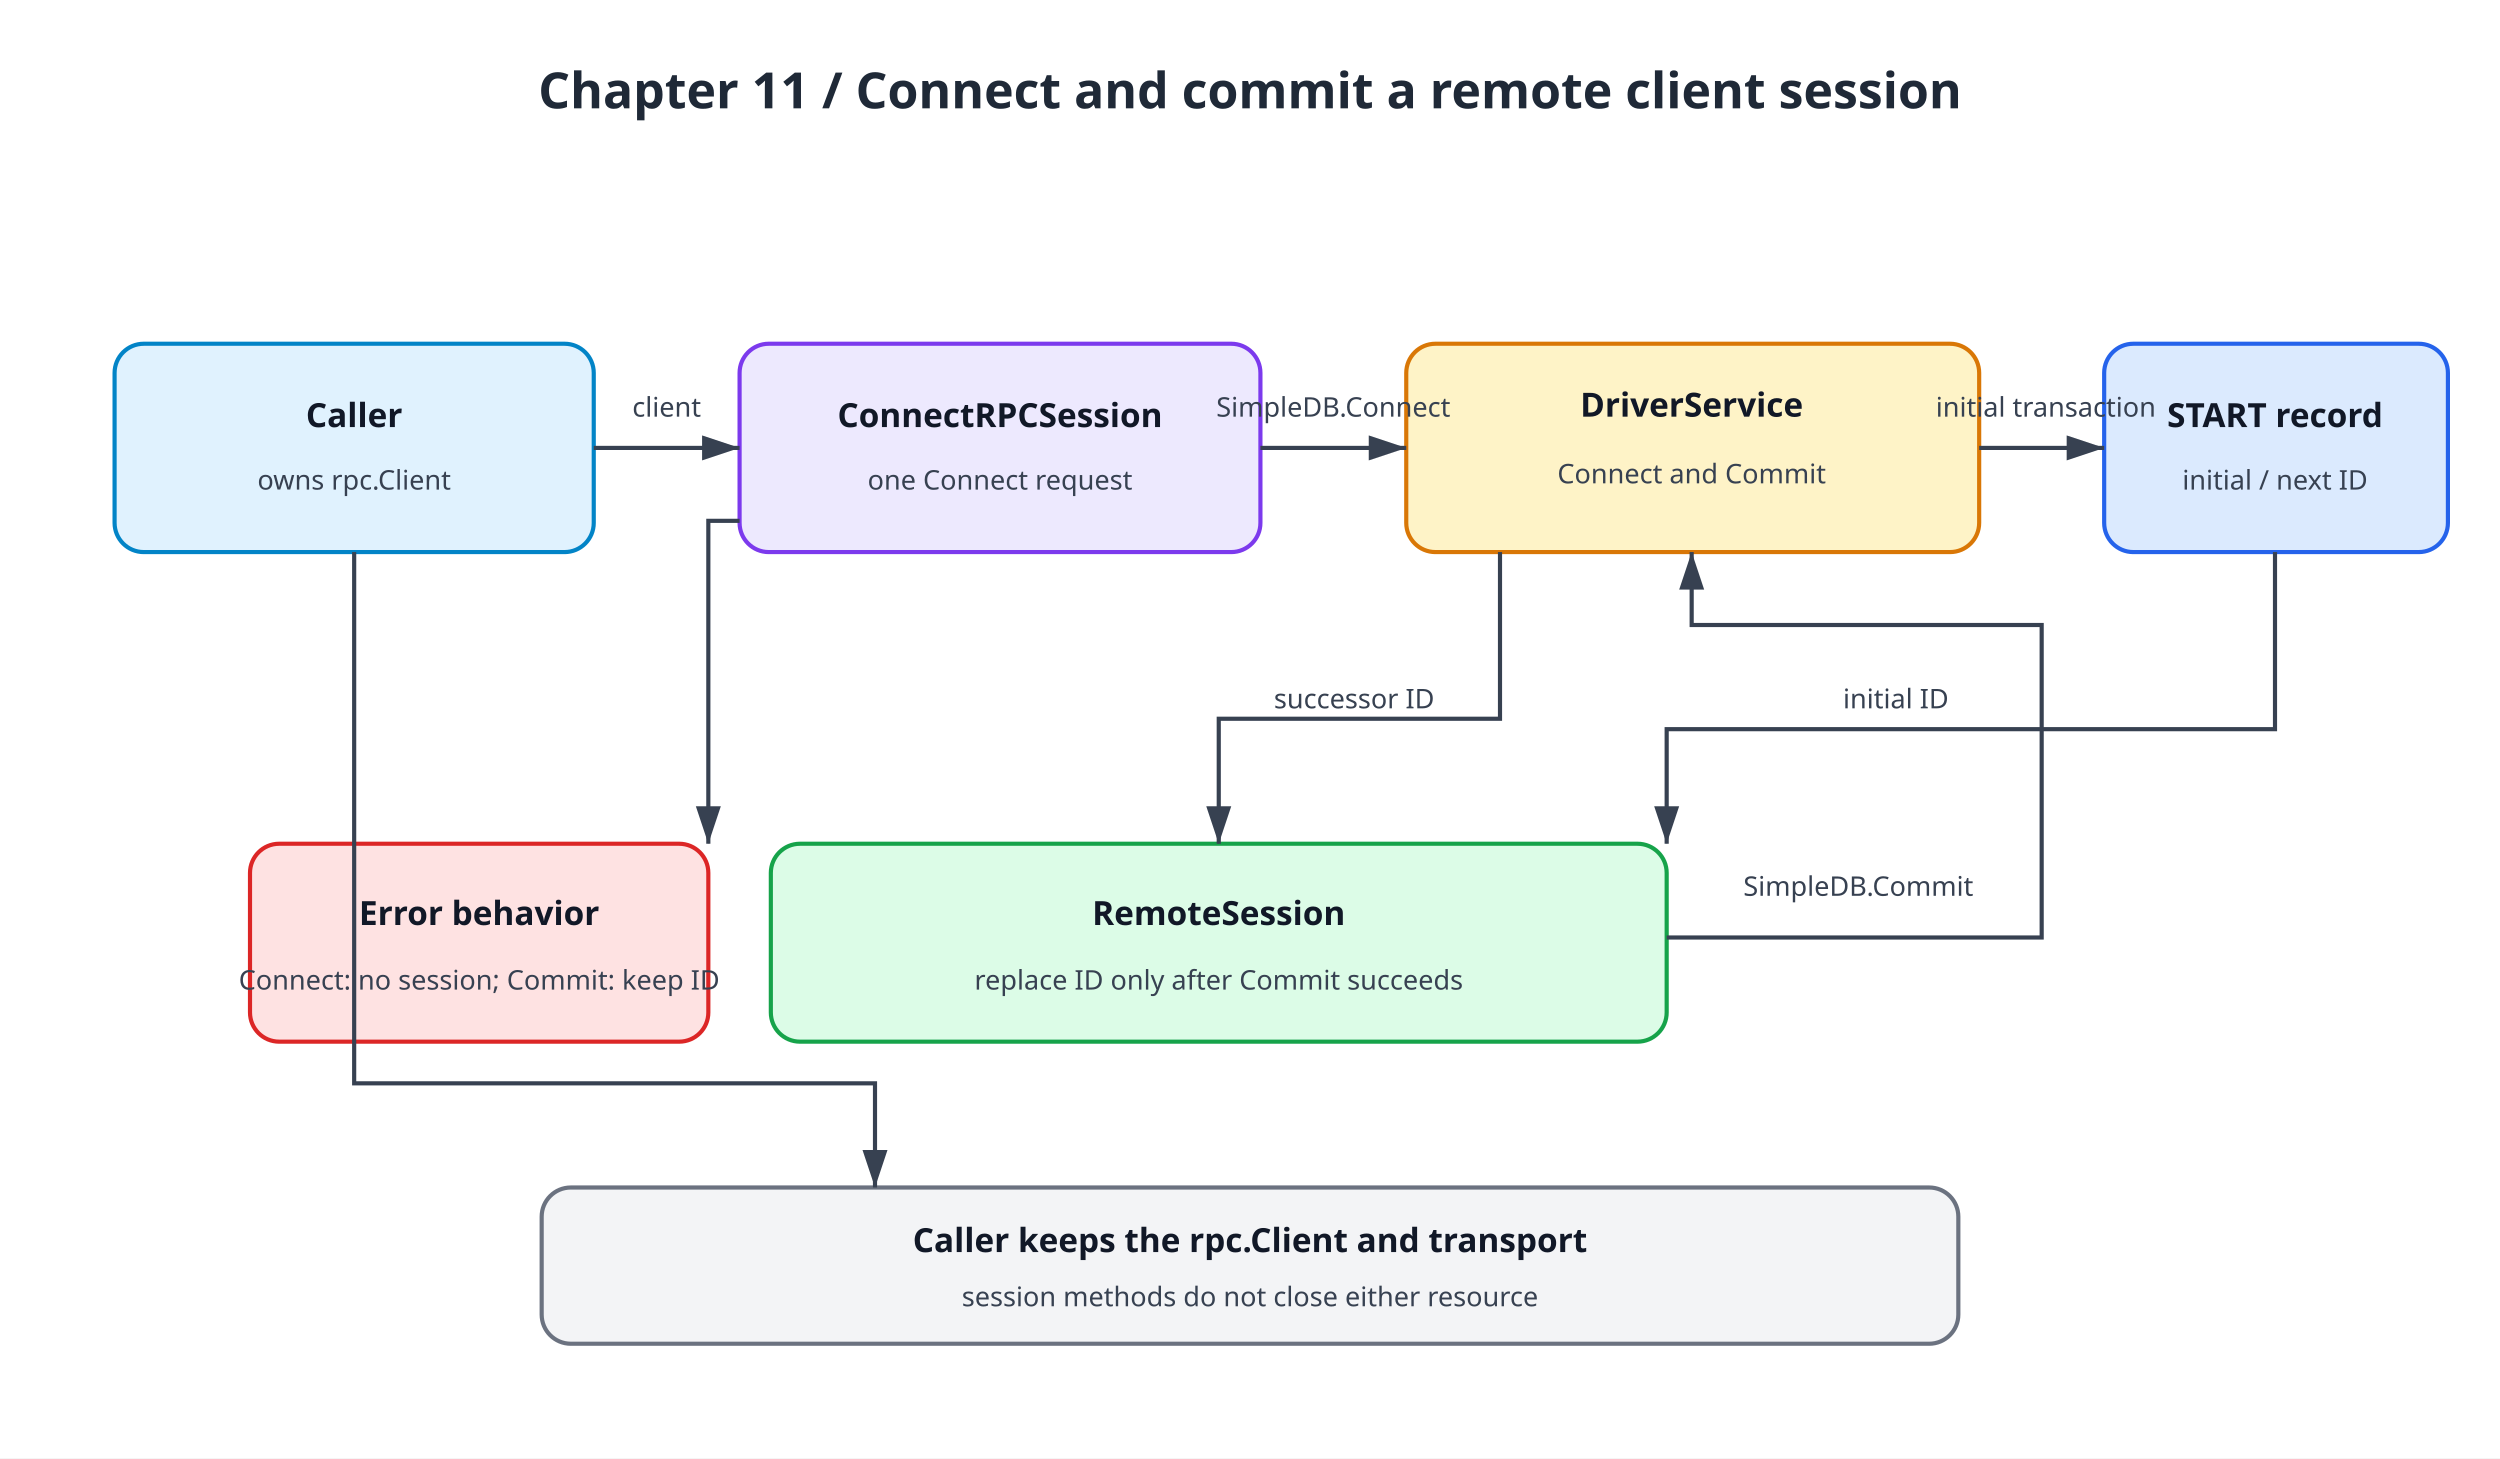
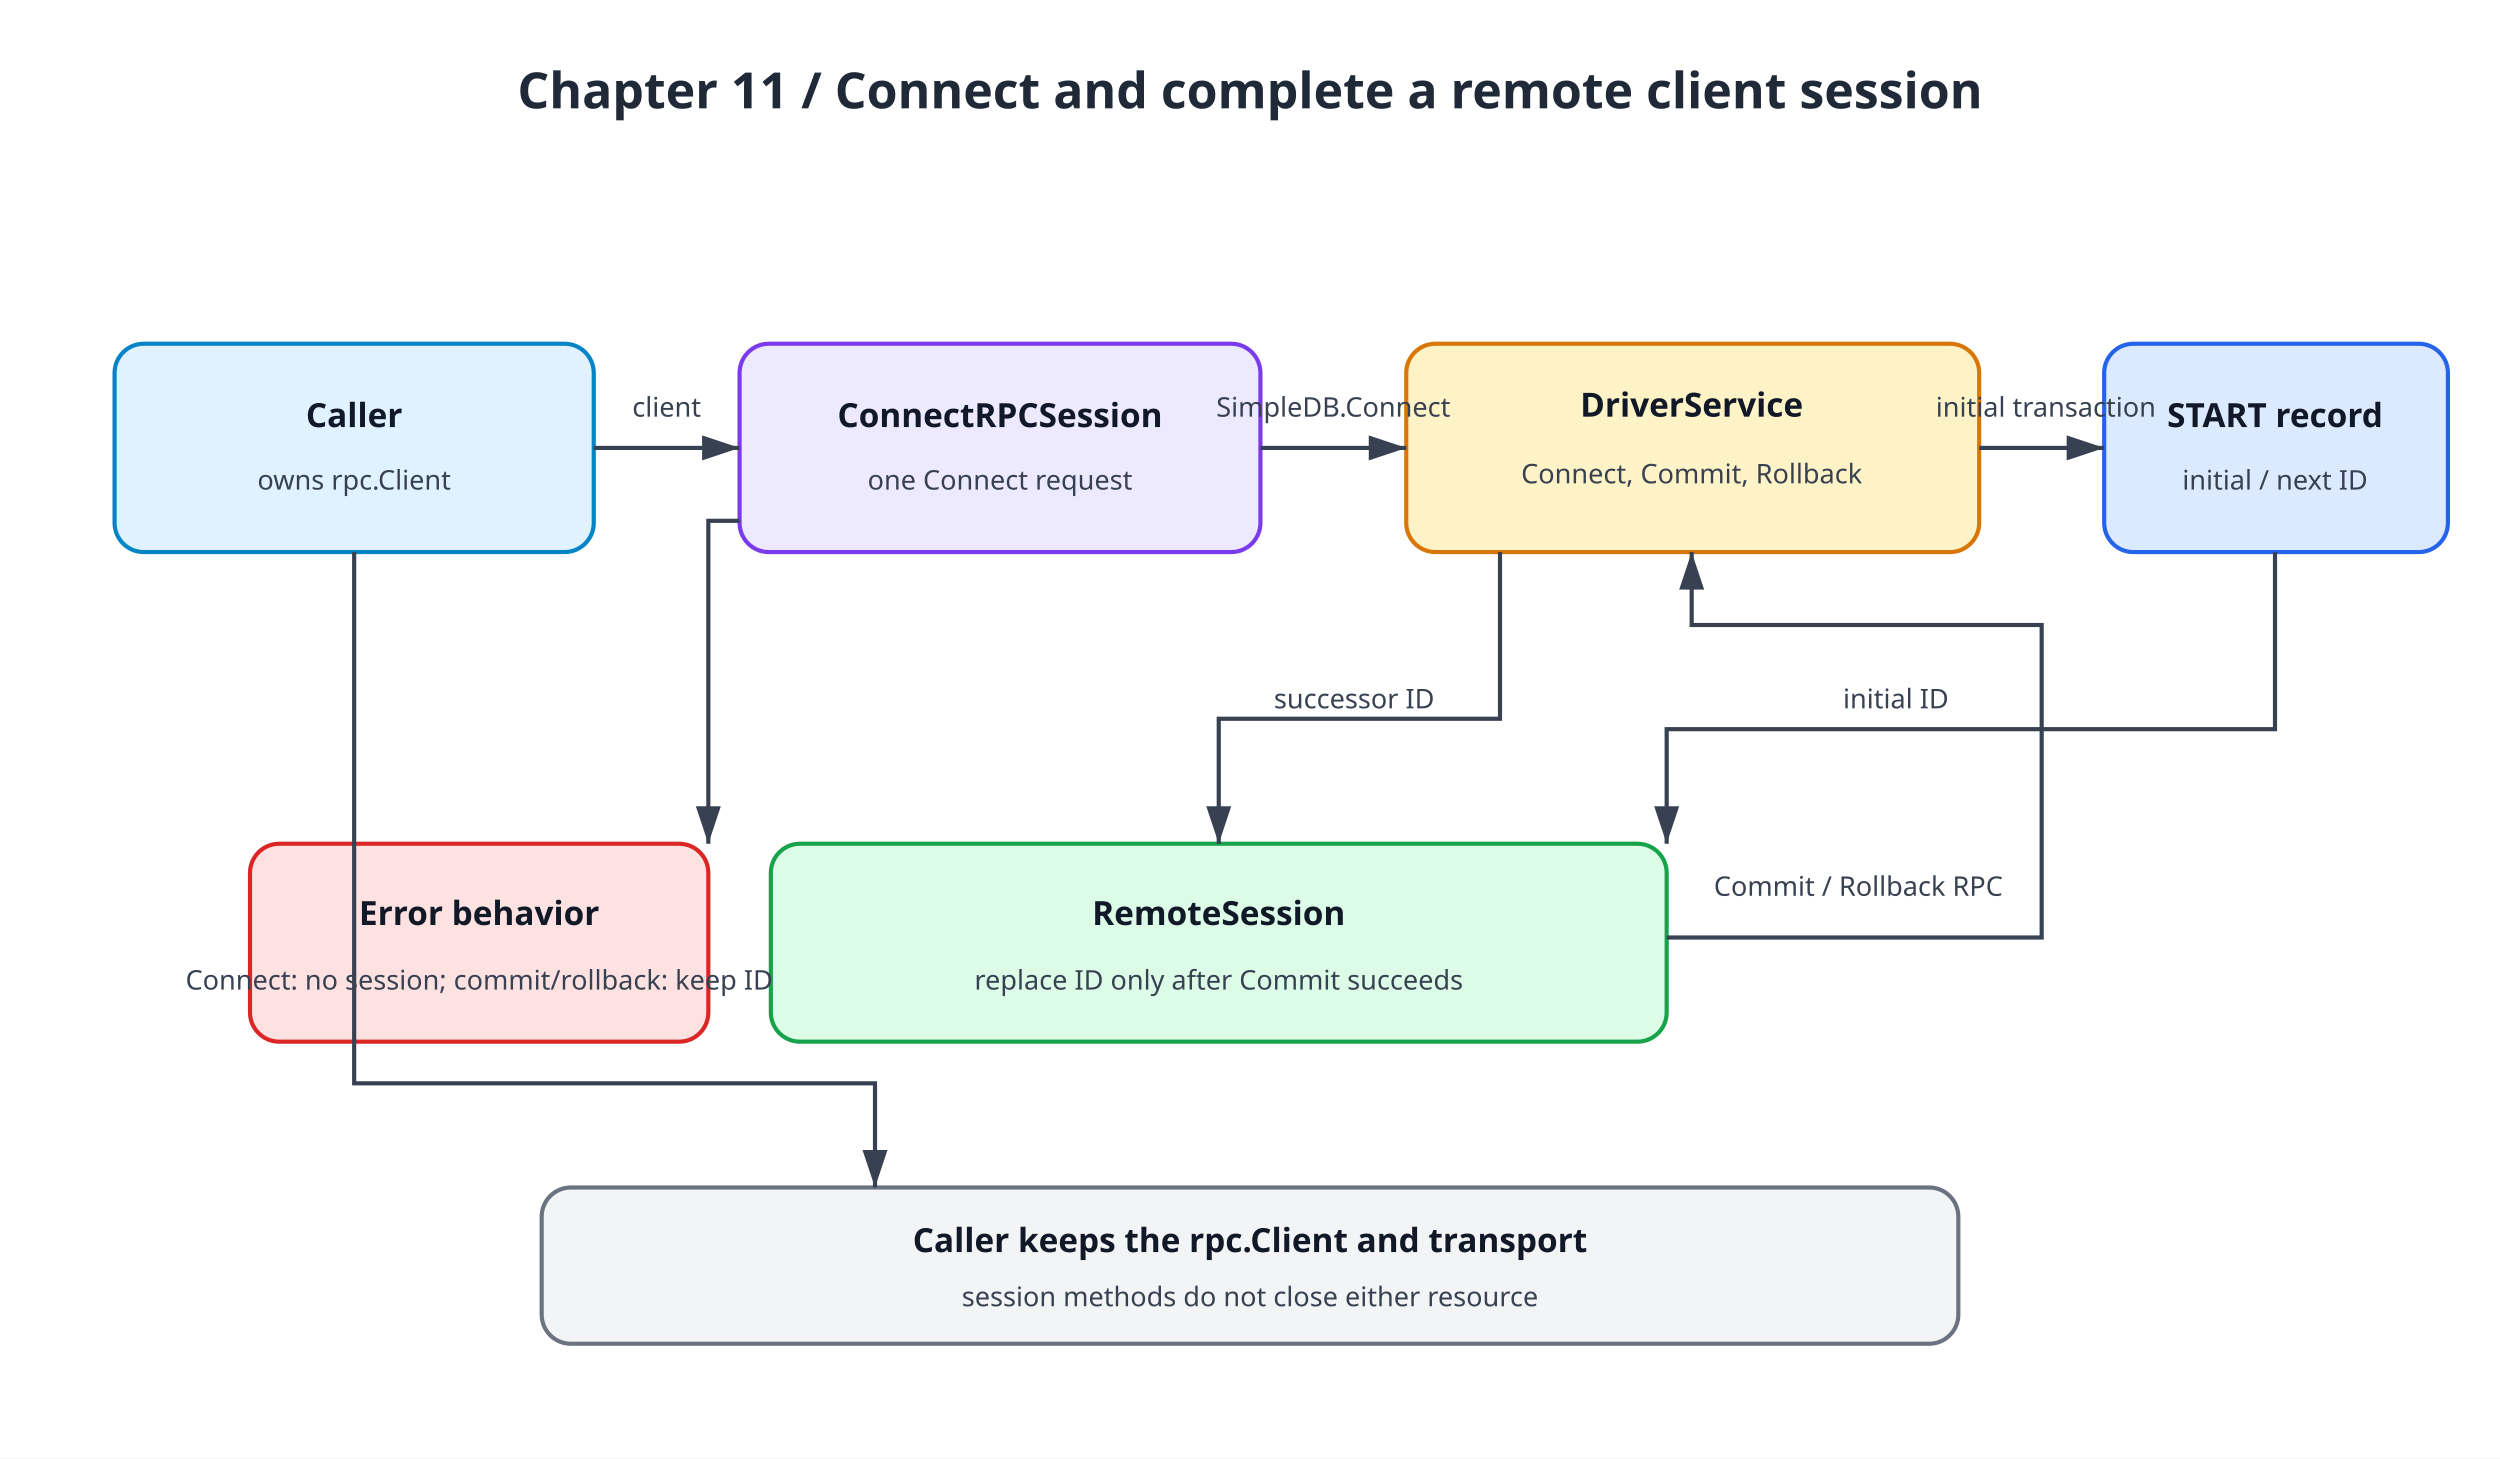
<svg xmlns="http://www.w3.org/2000/svg" width="1200" height="700" viewBox="0 0 1200 700" role="img" aria-labelledby="title description">
  <defs>
    <marker id="arrow" markerWidth="10" markerHeight="10" refX="9" refY="3" orient="auto" markerUnits="strokeWidth">
      <path d="M0,0 L0,6 L9,3 z" fill="#374151" />
    </marker>
    <style>.title{font:700 24px system-ui,sans-serif;fill:#1f2937}.label{font:700 16px system-ui,sans-serif;fill:#111827}.small{font:13px system-ui,sans-serif;fill:#374151}.box{stroke-width:2}.line{fill:none;stroke:#374151;stroke-width:2;marker-end:url(#arrow)}</style>
  </defs>
  <rect width="1200" height="700" fill="#fff" />
-   <text class="title" x="600" y="52" text-anchor="middle">Chapter 11 / Connect and commit a remote client session</text>
+   <text class="title" x="600" y="52" text-anchor="middle">Chapter 11 / Connect and complete a remote client session</text>
  <rect class="box" x="55" y="165" width="230" height="100" rx="14" fill="#e0f2fe" stroke="#0284c7" />
  <text class="label" x="170" y="205" text-anchor="middle">Caller</text>
  <text class="small" x="170" y="235" text-anchor="middle">owns rpc.Client</text>
  <rect class="box" x="355" y="165" width="250" height="100" rx="14" fill="#ede9fe" stroke="#7c3aed" />
  <text class="label" x="480" y="205" text-anchor="middle">ConnectRPCSession</text>
  <text class="small" x="480" y="235" text-anchor="middle">one Connect request</text>
  <rect class="box" x="675" y="165" width="275" height="100" rx="14" fill="#fef3c7" stroke="#d97706" />
  <text class="label" x="812" y="200" text-anchor="middle">DriverService</text>
-   <text class="small" x="812" y="232" text-anchor="middle">Connect and Commit</text>
+   <text class="small" x="812" y="232" text-anchor="middle">Connect, Commit, Rollback</text>
  <rect class="box" x="1010" y="165" width="165" height="100" rx="14" fill="#dbeafe" stroke="#2563eb" />
  <text class="label" x="1092" y="205" text-anchor="middle">START record</text>
  <text class="small" x="1092" y="235" text-anchor="middle">initial / next ID</text>
  <rect class="box" x="370" y="405" width="430" height="95" rx="14" fill="#dcfce7" stroke="#16a34a" />
  <text class="label" x="585" y="444" text-anchor="middle">RemoteSession</text>
  <text class="small" x="585" y="475" text-anchor="middle">replace ID only after Commit succeeds</text>
  <rect class="box" x="120" y="405" width="220" height="95" rx="14" fill="#fee2e2" stroke="#dc2626" />
  <text class="label" x="230" y="444" text-anchor="middle">Error behavior</text>
-   <text class="small" x="230" y="475" text-anchor="middle">Connect: no session; Commit: keep ID</text>
+   <text class="small" x="230" y="475" text-anchor="middle">Connect: no session; commit/rollback: keep ID</text>
  <rect class="box" x="260" y="570" width="680" height="75" rx="14" fill="#f3f4f6" stroke="#6b7280" />
  <text class="label" x="600" y="601" text-anchor="middle">Caller keeps the rpc.Client and transport</text>
  <text class="small" x="600" y="627" text-anchor="middle">session methods do not close either resource</text>
  <path class="line" d="M285 215 H355" />
  <path class="line" d="M605 215 H675" />
  <path class="line" d="M950 215 H1010" />
  <path class="line" d="M1092 265 V350 H800 V405" />
  <path class="line" d="M355 250 H340 V405" />
  <path class="line" d="M170 265 V520 H420 V570" />
  <path class="line" d="M800 450 H980 V300 H812 V265" />
  <path class="line" d="M720 265 V345 H585 V405" />
  <text class="small" x="320" y="200" text-anchor="middle">client</text>
  <text class="small" x="640" y="200" text-anchor="middle">SimpleDB.Connect</text>
  <text class="small" x="982" y="200" text-anchor="middle">initial transaction</text>
  <text class="small" x="910" y="340" text-anchor="middle">initial ID</text>
-   <text class="small" x="892" y="430" text-anchor="middle">SimpleDB.Commit</text>
+   <text class="small" x="892" y="430" text-anchor="middle">Commit / Rollback RPC</text>
  <text class="small" x="650" y="340" text-anchor="middle">successor ID</text>
</svg>
